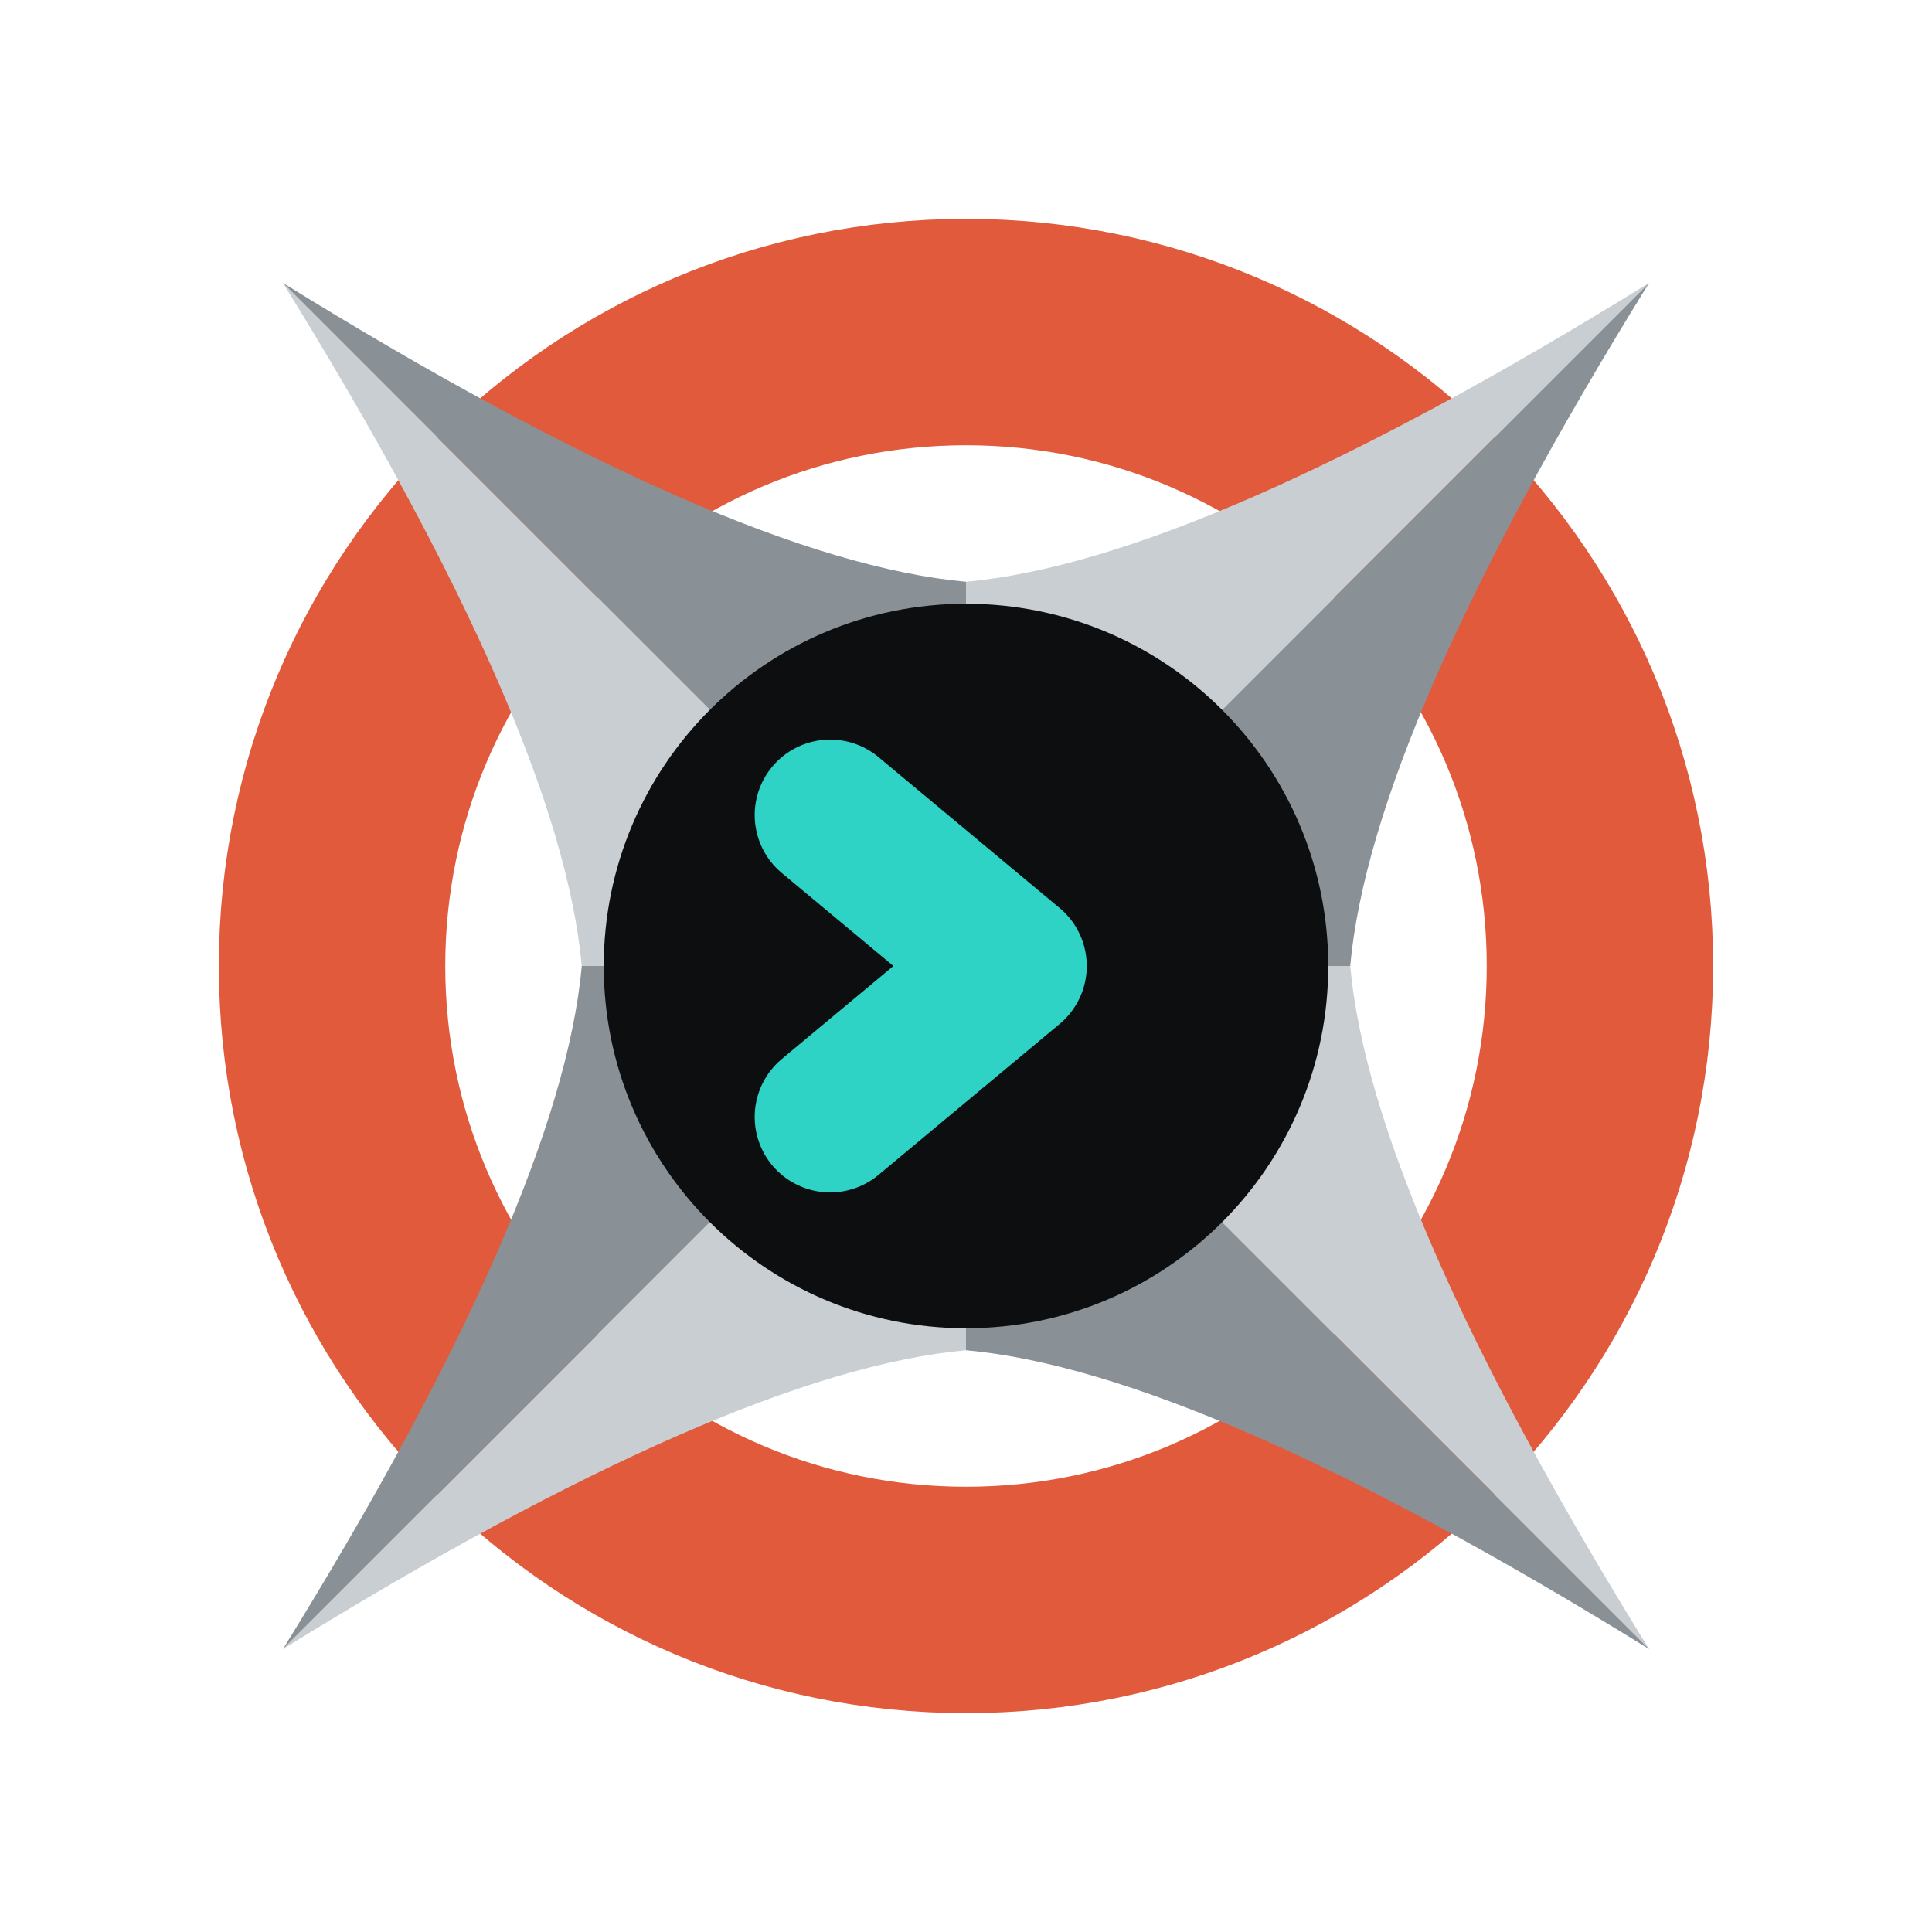
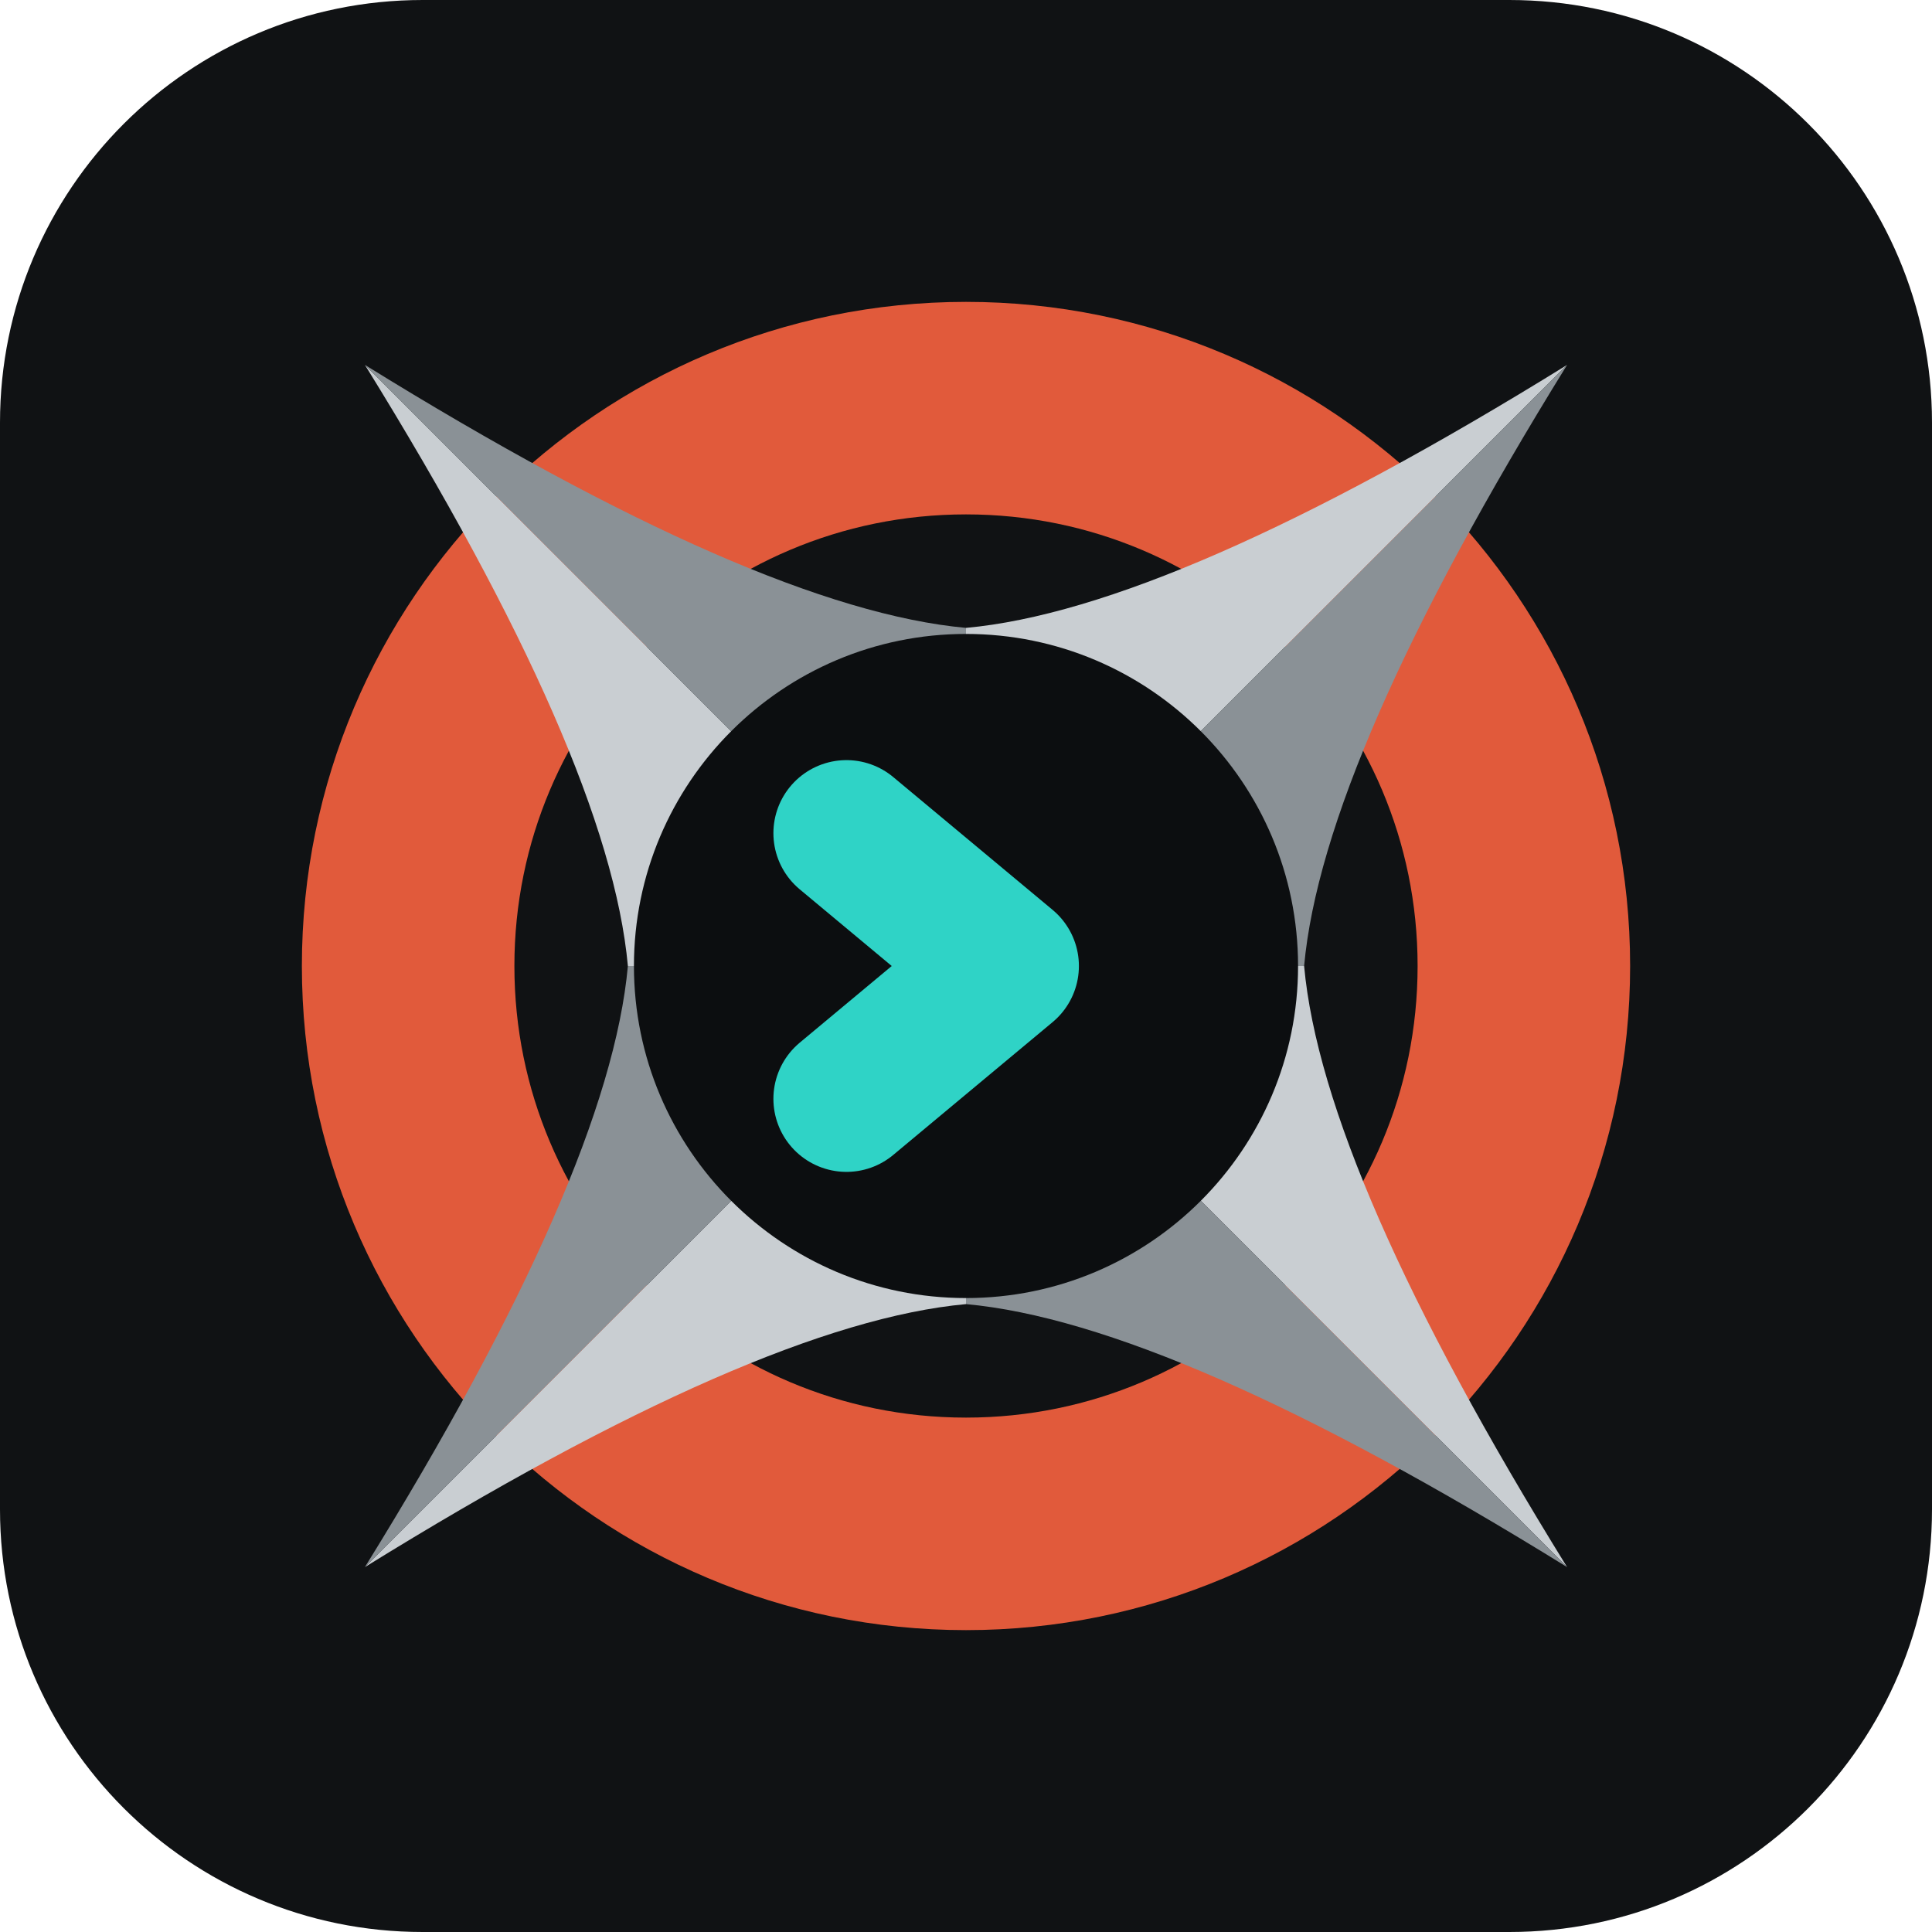
<svg xmlns="http://www.w3.org/2000/svg" viewBox="-128 -128 256 256" width="16" height="16">
-   <circle r="84" fill="none" stroke="#e15a3b" stroke-width="30" />
  <defs>
    <g id="b">
      <path d="M0,-128 Q-16,-60 -36,-36 L0,0 Z" fill="#c9ced2" />
      <path d="M0,-128 Q16,-60 36,-36 L0,0 Z" fill="#8a9196" />
    </g>
  </defs>
-   <use href="#b" transform="rotate(45)" />
-   <use href="#b" transform="rotate(135)" />
-   <use href="#b" transform="rotate(225)" />
-   <use href="#b" transform="rotate(315)" />
-   <circle r="48" fill="#0c0e10" />
-   <path d="M-18,-20 L6,0 L-18,20" fill="none" stroke="#2fd3c6" stroke-width="20" stroke-linecap="round" stroke-linejoin="round" />
+   <rect x="-128" y="-128" width="256" height="256" rx="56" fill="#101214" />
+   <g transform="scale(0.88)">
+     <circle r="84" fill="none" stroke="#e15a3b" stroke-width="32" />
+     <use href="#b" transform="rotate(45)" />
+     <use href="#b" transform="rotate(135)" />
+     <use href="#b" transform="rotate(225)" />
+     <use href="#b" transform="rotate(315)" />
+     <circle r="50" fill="#0c0e10" />
+     <path d="M-18,-20 L6,0 L-18,20" fill="none" stroke="#2fd3c6" stroke-width="22" stroke-linecap="round" stroke-linejoin="round" />
+   </g>
</svg>
